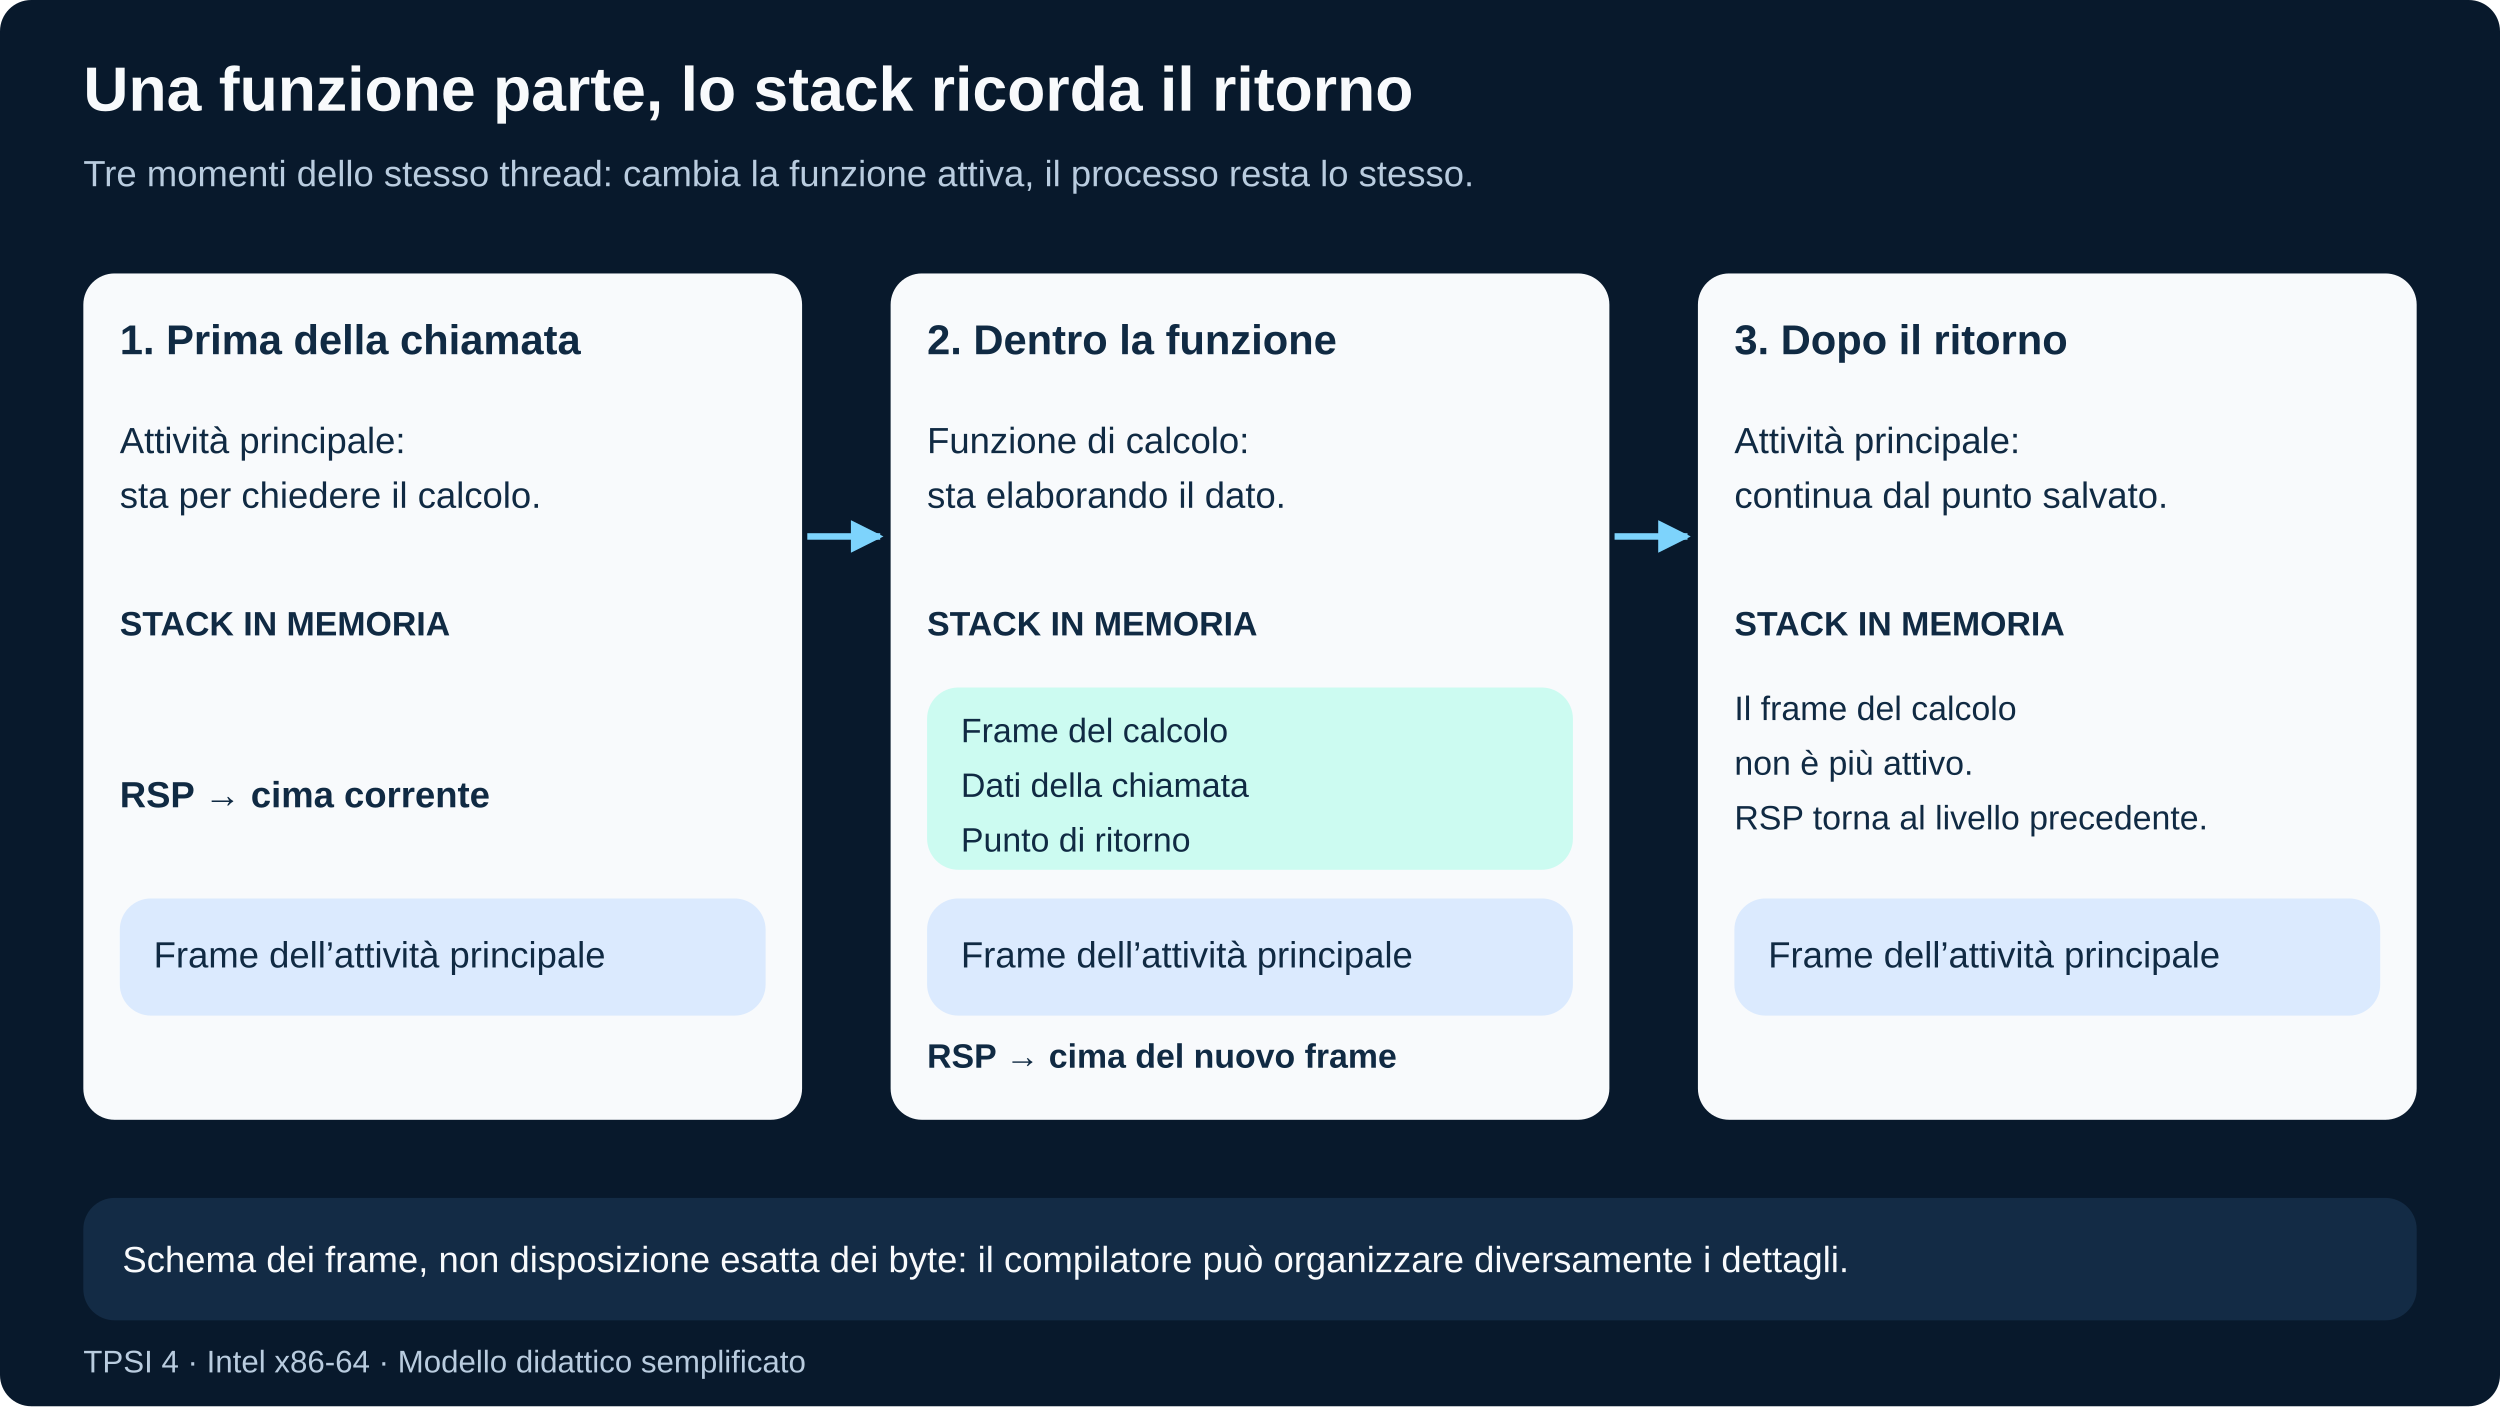
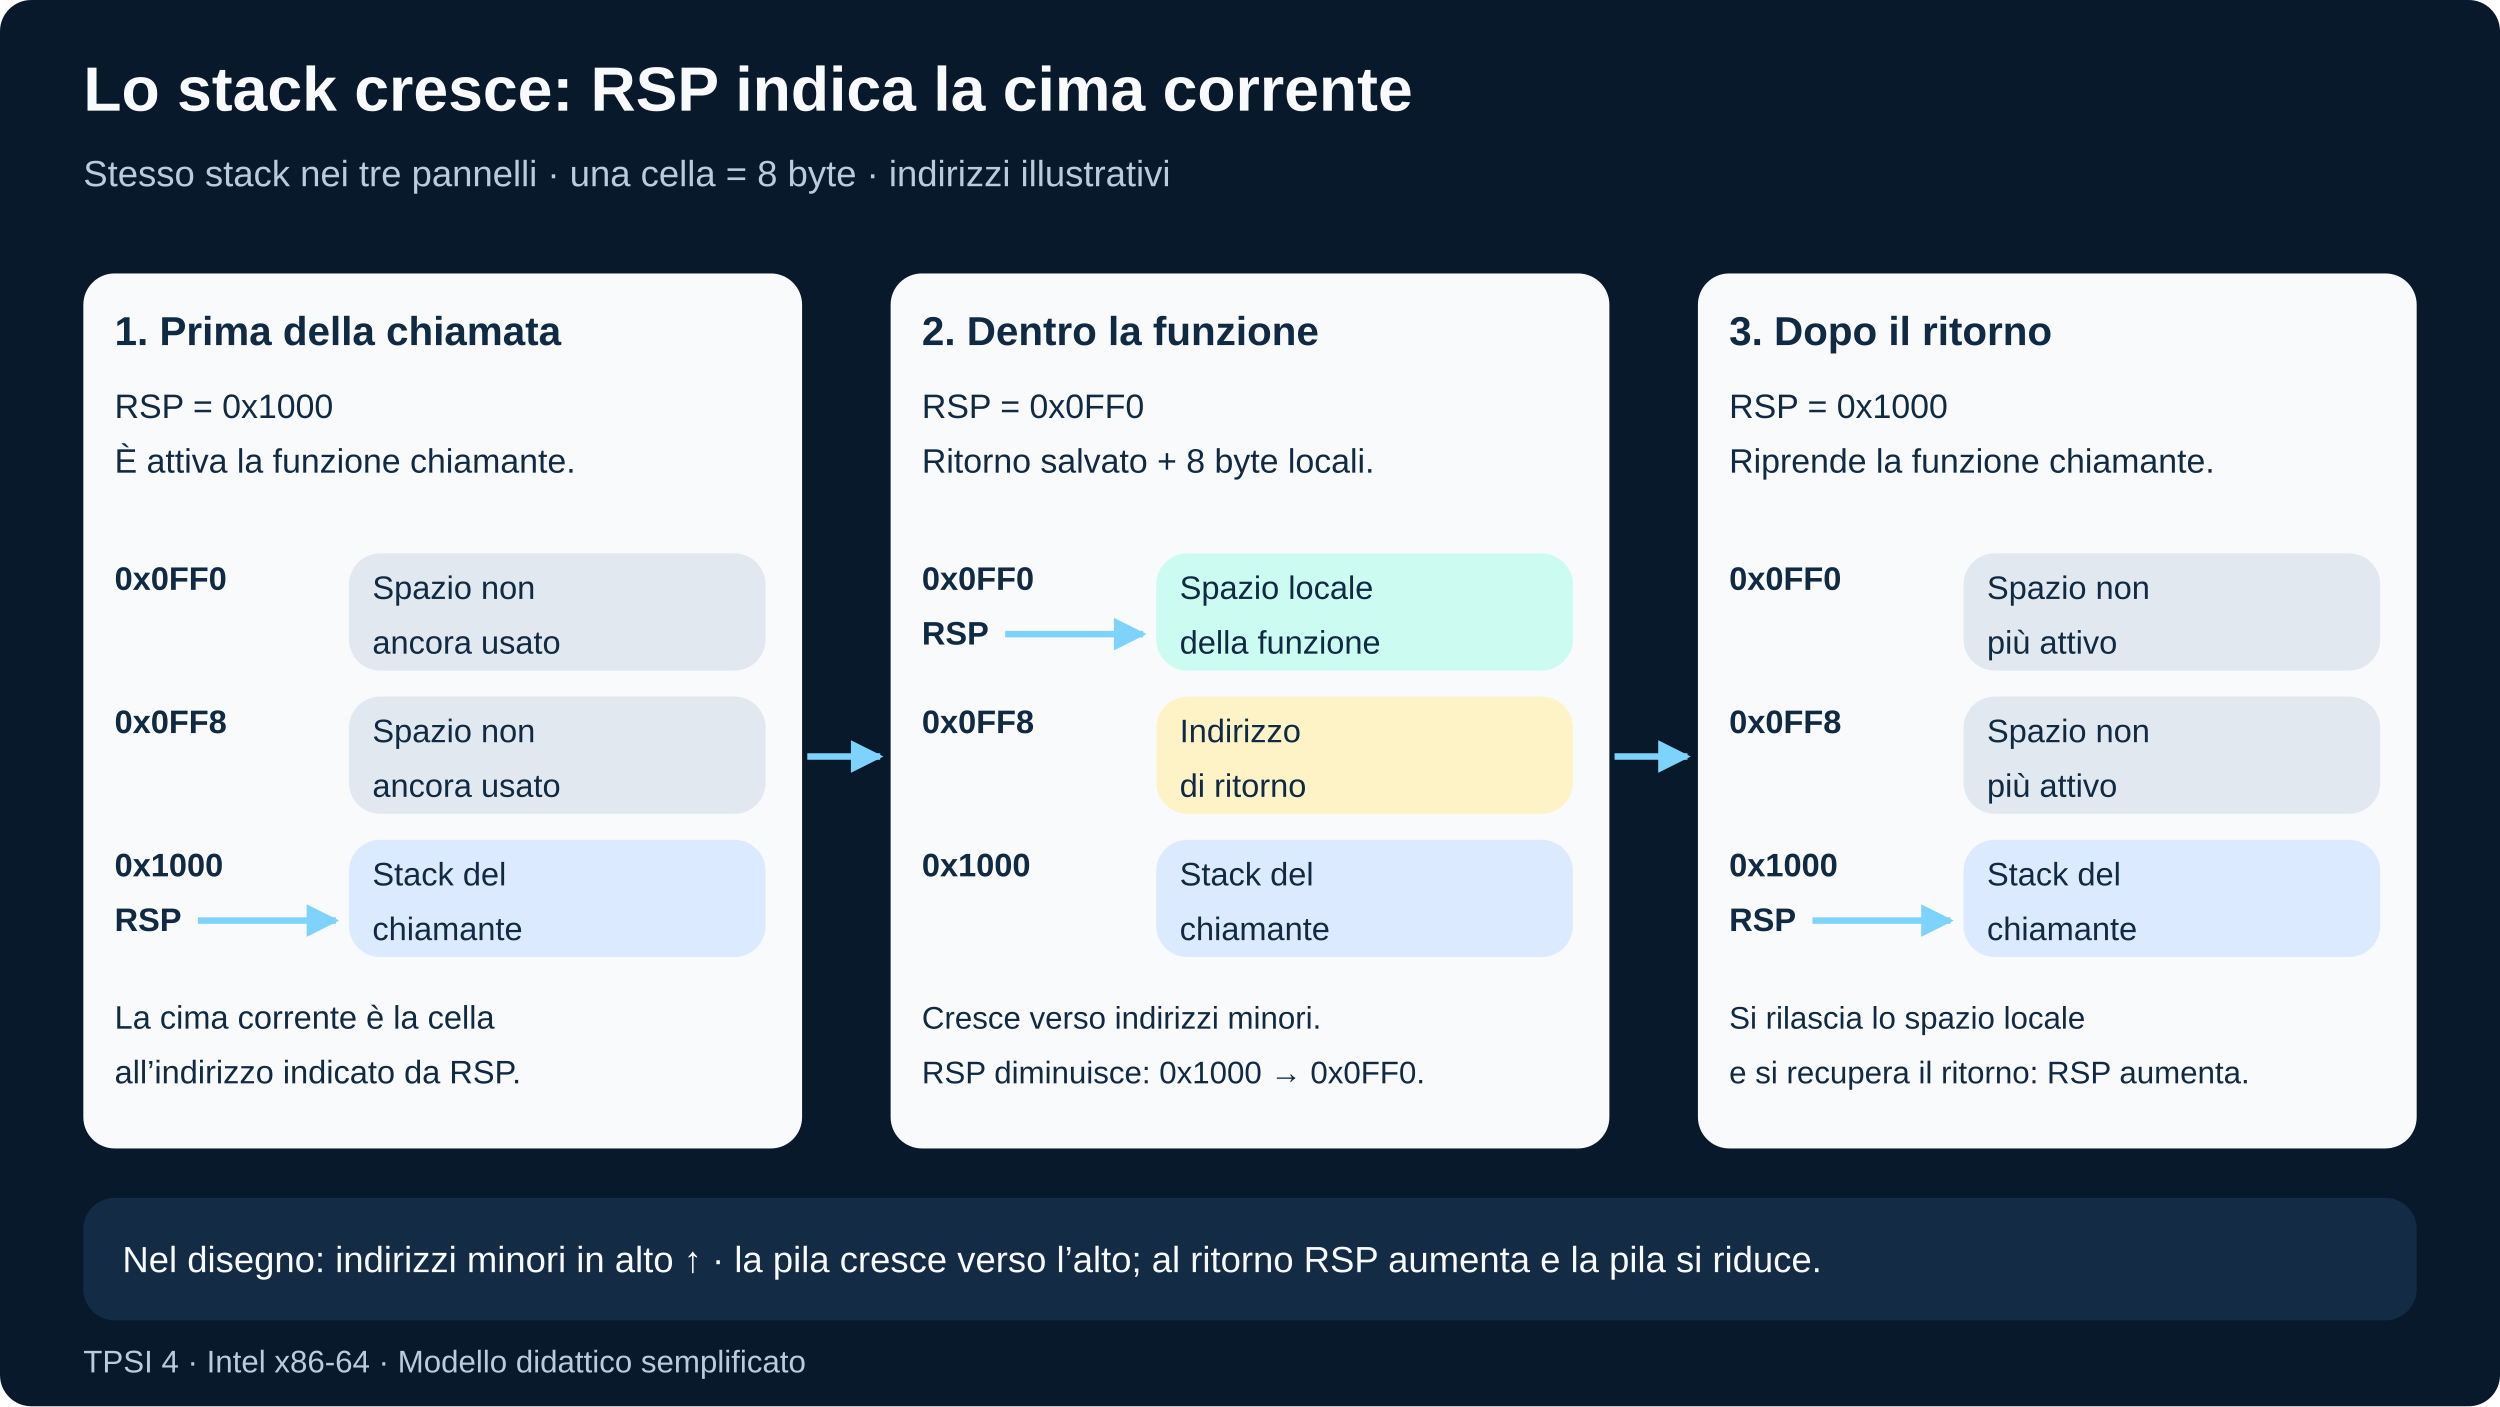
<svg xmlns="http://www.w3.org/2000/svg" viewBox="0 0 1920 1080" role="img" aria-labelledby="scene-title scene-desc">
  <defs>
    <style>.tpsi-line{fill:none;stroke-linecap:round;stroke-linejoin:round;stroke-width:8}.tpsi-thin{fill:none;stroke-linecap:round;stroke-linejoin:round;stroke-width:5}</style>
    <symbol id="tpsi-user" viewBox="0 0 240 260">
      <circle cx="120" cy="75" r="56" fill="#60a5fa" />
      <path d="M28 246c4-75 39-116 92-116s88 41 92 116z" fill="#2563eb" />
      <circle cx="120" cy="75" r="34" fill="#dbeafe" opacity=".65" />
    </symbol>
    <symbol id="tpsi-server" viewBox="0 0 420 320">
      <rect x="35" y="25" width="350" height="270" rx="24" fill="#dff8ed" stroke="#73d5a8" stroke-width="6" />
      <g fill="#164e45">
        <rect x="75" y="65" width="270" height="52" rx="10" />
        <rect x="75" y="134" width="270" height="52" rx="10" />
        <rect x="75" y="203" width="270" height="52" rx="10" />
      </g>
      <g fill="#34d399">
        <circle cx="311" cy="91" r="8" />
        <circle cx="285" cy="91" r="8" />
        <circle cx="311" cy="160" r="8" />
        <circle cx="285" cy="160" r="8" />
        <circle cx="311" cy="229" r="8" />
        <circle cx="285" cy="229" r="8" />
      </g>
    </symbol>
    <symbol id="tpsi-database" viewBox="0 0 420 300">
      <ellipse cx="210" cy="58" rx="170" ry="48" fill="#93c5fd" />
      <rect x="40" y="58" width="340" height="170" fill="#4f46e5" />
      <ellipse cx="210" cy="228" rx="170" ry="48" fill="#3730a3" />
      <ellipse cx="210" cy="58" rx="145" ry="30" fill="#dbeafe" opacity=".72" />
      <path d="M40 116c0 27 76 48 170 48s170-21 170-48M40 174c0 27 76 48 170 48s170-21 170-48" fill="none" stroke="#a5b4fc" stroke-width="5" opacity=".7" />
    </symbol>
    <symbol id="tpsi-repository" viewBox="0 0 360 280">
      <rect x="45" y="32" width="270" height="64" rx="14" fill="#d1fae5" stroke="#34d399" stroke-width="5" />
      <rect x="45" y="108" width="270" height="64" rx="14" fill="#a7f3d0" stroke="#10b981" stroke-width="5" />
      <rect x="45" y="184" width="270" height="64" rx="14" fill="#6ee7b7" stroke="#059669" stroke-width="5" />
      <path d="M82 64h196M82 140h196M82 216h196" class="tpsi-thin" stroke="#065f46" />
    </symbol>
    <symbol id="tpsi-document" viewBox="0 0 280 340">
      <path d="M35 10h140l70 70v250H35z" fill="#f8fafc" stroke="#94a3b8" stroke-width="6" />
      <path d="M175 10v70h70" fill="#dbeafe" stroke="#94a3b8" stroke-width="6" />
      <path d="M72 130h136M72 174h136M72 218h105M72 262h120" class="tpsi-thin" stroke="#64748b" />
    </symbol>
    <symbol id="tpsi-terminal" viewBox="0 0 420 280">
      <rect x="10" y="15" width="400" height="250" rx="24" fill="#111827" stroke="#64748b" stroke-width="6" />
      <path d="M10 60h400" stroke="#64748b" stroke-width="5" />
      <circle cx="38" cy="38" r="8" fill="#ef4444" />
      <circle cx="64" cy="38" r="8" fill="#f59e0b" />
      <circle cx="90" cy="38" r="8" fill="#22c55e" />
      <path d="M65 115l38 32-38 32M129 185h95" class="tpsi-line" stroke="#a7f3d0" />
    </symbol>
    <symbol id="tpsi-lock" viewBox="0 0 280 320">
      <rect x="32" y="128" width="216" height="174" rx="28" fill="#fb7185" stroke="#be123c" stroke-width="6" />
      <path d="M78 128V89a62 62 0 0 1 124 0v39" fill="none" stroke="#e11d48" stroke-width="20" stroke-linecap="round" />
      <circle cx="140" cy="202" r="20" fill="#881337" />
      <path d="M140 220v38" stroke="#881337" stroke-width="14" stroke-linecap="round" />
    </symbol>
    <symbol id="tpsi-test" viewBox="0 0 300 320">
      <path d="M108 20h84M126 20v89L55 261a27 27 0 0 0 25 39h140a27 27 0 0 0 25-39l-71-152V20" fill="#ede9fe" stroke="#7c3aed" stroke-width="7" stroke-linecap="round" stroke-linejoin="round" />
      <path d="M83 238h134" stroke="#a78bfa" stroke-width="45" stroke-linecap="round" opacity=".7" />
      <path d="M106 220l31 31 66-76" class="tpsi-line" stroke="#16a34a" />
    </symbol>
    <symbol id="tpsi-artifact" viewBox="0 0 340 300">
      <path d="M28 78l142-62 142 62-142 64z" fill="#fbbf24" />
      <path d="M28 78v145l142 64V142z" fill="#d97706" />
      <path d="M312 78v145l-142 64V142z" fill="#f59e0b" />
      <path d="M112 42l143 64v58" fill="none" stroke="#fff7d6" stroke-width="10" opacity=".8" />
    </symbol>
    <symbol id="tpsi-process" viewBox="0 0 240 180" data-label="Processo">
      <rect x="12" y="12" width="216" height="156" rx="18" fill="#dbeafe" stroke="#2563eb" stroke-width="6" />
      <path d="M12 52h216" stroke="#2563eb" stroke-width="5" />
      <circle cx="36" cy="32" r="7" fill="#2563eb" />
      <rect x="36" y="78" width="68" height="64" rx="8" fill="#93c5fd" />
      <path d="M128 88h70M128 112h70M128 136h45" stroke="#2563eb" stroke-width="6" />
    </symbol>
    <symbol id="tpsi-thread" viewBox="0 0 240 180" data-label="Thread">
      <path d="M24 90h192" fill="none" stroke="#0d9488" stroke-width="8" />
      <circle cx="42" cy="90" r="22" fill="#ccfbf1" stroke="#0d9488" stroke-width="6" />
      <circle cx="112" cy="90" r="22" fill="#ccfbf1" stroke="#0d9488" stroke-width="6" />
      <path d="M177 59l43 31-43 31z" fill="#0d9488" />
    </symbol>
    <symbol id="tpsi-memory" viewBox="0 0 240 180" data-label="Area di memoria">
      <rect x="12" y="20" width="216" height="140" rx="14" fill="#eef2ff" stroke="#4f46e5" stroke-width="6" />
      <path d="M12 66h216M12 112h216M84 20v140M156 20v140" stroke="#818cf8" stroke-width="4" />
    </symbol>
    <symbol id="tpsi-cpu" viewBox="0 0 240 180" data-label="CPU / core">
      <rect x="54" y="30" width="132" height="120" rx="14" fill="#fef3c7" stroke="#d97706" stroke-width="6" />
      <rect x="84" y="58" width="72" height="64" rx="6" fill="#d97706" />
      <path d="M30 54h24M30 90h24M30 126h24M186 54h24M186 90h24M186 126h24M84 8v22M120 8v22M156 8v22M84 150v22M120 150v22M156 150v22" stroke="#d97706" stroke-width="6" />
    </symbol>
    <symbol id="tpsi-pipe" viewBox="0 0 240 180" data-label="Pipe">
      <path d="M24 54h192v72H24z" fill="#ccfbf1" stroke="#0d9488" stroke-width="6" />
      <ellipse cx="24" cy="90" rx="14" ry="36" fill="#99f6e4" stroke="#0d9488" stroke-width="5" />
      <ellipse cx="216" cy="90" rx="14" ry="36" fill="#f0fdfa" stroke="#0d9488" stroke-width="5" />
      <path d="M70 90h96l-20-16m20 16-20 16" fill="none" stroke="#0d9488" stroke-width="6" />
    </symbol>
    <symbol id="tpsi-queue" viewBox="0 0 240 180" data-label="Coda / buffer">
      <rect x="12" y="52" width="216" height="76" rx="10" fill="#eef2ff" stroke="#4f46e5" stroke-width="5" />
      <path d="M66 52v76M120 52v76M174 52v76" stroke="#818cf8" stroke-width="4" />
      <rect x="23" y="64" width="32" height="52" rx="5" fill="#4f46e5" />
      <rect x="77" y="64" width="32" height="52" rx="5" fill="#818cf8" />
    </symbol>
    <symbol id="tpsi-message" viewBox="0 0 240 180" data-label="Messaggio">
      <rect x="26" y="36" width="188" height="112" rx="14" fill="#ccfbf1" stroke="#0d9488" stroke-width="6" />
      <path d="M32 46l88 62 88-62M32 140l55-51M208 140l-55-51" fill="none" stroke="#0d9488" stroke-width="5" />
    </symbol>
    <symbol id="tpsi-mutex" viewBox="0 0 240 180" data-label="Mutex">
      <path d="M74 73V53a46 46 0 0 1 92 0v20" fill="none" stroke="#0d9488" stroke-width="12" />
      <rect x="46" y="73" width="148" height="92" rx="16" fill="#ccfbf1" stroke="#0d9488" stroke-width="6" />
      <circle cx="120" cy="108" r="14" fill="#0d9488" />
      <path d="M120 118v25" stroke="#0d9488" stroke-width="10" />
    </symbol>
    <symbol id="tpsi-semaphore" viewBox="0 0 240 180" data-label="Semaforo contatore">
      <rect x="18" y="26" width="204" height="130" rx="18" fill="#fef3c7" stroke="#d97706" stroke-width="6" />
      <circle cx="62" cy="90" r="23" fill="#d97706" />
      <circle cx="120" cy="90" r="23" fill="#d97706" />
      <circle cx="178" cy="90" r="23" fill="none" stroke="#d97706" stroke-width="4" stroke-dasharray="6 5" />
    </symbol>
    <symbol id="tpsi-condition" viewBox="0 0 240 180" data-label="Variabile di condizione">
      <path d="M52 44a68 68 0 1 1-12 86" fill="none" stroke="#d97706" stroke-width="8" />
      <path d="M18 130h40v38" fill="none" stroke="#d97706" stroke-width="8" />
      <path d="M93 66h18v49H93zM130 66h18v49h-18z" fill="#d97706" />
    </symbol>
    <symbol id="tpsi-monitor" viewBox="0 0 240 180" data-label="Monitor software">
      <rect x="16" y="16" width="208" height="148" rx="20" fill="#ccfbf1" stroke="#0d9488" stroke-width="6" />
      <rect x="42" y="48" width="96" height="84" rx="10" fill="#99f6e4" />
      <path d="M156 54h43M156 90h43M156 126h43" stroke="#0d9488" stroke-width="9" />
    </symbol>
    <symbol id="tpsi-commit" viewBox="0 0 240 180" data-label="Commit">
      <path d="M12 90h216" stroke="#64748b" stroke-width="7" />
      <circle cx="120" cy="90" r="44" fill="#dbeafe" stroke="#2563eb" stroke-width="7" />
      <circle cx="120" cy="90" r="15" fill="#2563eb" />
    </symbol>
    <symbol id="tpsi-requirement" viewBox="0 0 240 180" data-label="Requisito verificabile">
      <rect x="40" y="12" width="160" height="156" rx="10" fill="#f8fafc" stroke="#64748b" stroke-width="6" />
      <path d="M66 56l10 12 22-24M66 105l10 12 22-24" fill="none" stroke="#0d9488" stroke-width="6" />
      <path d="M115 57h59M115 107h59M66 145h108" stroke="#64748b" stroke-width="5" />
    </symbol>
    <symbol id="tpsi-debugger" viewBox="0 0 240 180" data-label="Debugger / osservazione">
      <circle cx="105" cy="72" r="48" fill="#ede9fe" stroke="#7c3aed" stroke-width="7" />
      <path d="M141 108l61 52" stroke="#7c3aed" stroke-width="16" stroke-linecap="round" />
      <path d="M80 72h50M105 47v50" stroke="#7c3aed" stroke-width="5" />
    </symbol>
    <symbol id="tpsi-shield" viewBox="0 0 240 180" data-label="Controllo di accesso">
      <path d="M120 12l86 30v58c0 35-44 61-86 73-42-12-86-38-86-73V42z" fill="#ffe4e6" stroke="#e11d48" stroke-width="6" />
      <path d="M78 86l29 30 57-62" fill="none" stroke="#be123c" stroke-width="9" />
    </symbol>
    <symbol id="tpsi-badge-c" viewBox="0 0 240 180" data-label="C">
      <rect x="16" y="34" width="208" height="112" rx="20" fill="#102a43" />
      <text x="120" y="108" fill="#f8fafc" font-family="Arial,sans-serif" font-weight="700" text-anchor="middle" font-size="42">C</text>
    </symbol>
    <symbol id="tpsi-badge-posix" viewBox="0 0 240 180" data-label="POSIX">
      <rect x="16" y="34" width="208" height="112" rx="20" fill="#102a43" />
      <text x="120" y="108" fill="#f8fafc" font-family="Arial,sans-serif" font-weight="700" text-anchor="middle" font-size="42">POSIX</text>
    </symbol>
    <symbol id="tpsi-badge-java" viewBox="0 0 240 180" data-label="Java">
      <rect x="16" y="34" width="208" height="112" rx="20" fill="#102a43" />
      <text x="120" y="108" fill="#f8fafc" font-family="Arial,sans-serif" font-weight="700" text-anchor="middle" font-size="42">Java</text>
    </symbol>
  </defs>
  <defs>
    <marker id="arrow" viewBox="0 0 10 10" refX="9" refY="5" markerWidth="5" markerHeight="5" orient="auto">
      <path d="M0 0L10 5L0 10z" fill="#7dd3fc" />
    </marker>
  </defs>
  <g font-family="Arial, sans-serif">
    <rect x="0" y="0" width="1920" height="1080" rx="24" fill="#08192c" />
-     <text x="64" y="85" font-size="48" fill="#f8fafc" font-weight="700">Una funzione parte, lo stack ricorda il ritorno</text>
-     <text x="64" y="143" font-size="28" fill="#b9ccdf" font-weight="400">Tre momenti dello stesso thread: cambia la funzione attiva, il processo resta lo stesso.</text>
-     <rect x="64" y="210" width="552" height="650" rx="24" fill="#f8fafc" />
-     <text x="92" y="272" font-size="32" fill="#102a43" font-weight="700">1. Prima della chiamata</text>
-     <rect x="684" y="210" width="552" height="650" rx="24" fill="#f8fafc" />
-     <text x="712" y="272" font-size="32" fill="#102a43" font-weight="700">2. Dentro la funzione</text>
-     <rect x="1304" y="210" width="552" height="650" rx="24" fill="#f8fafc" />
-     <text x="1332" y="272" font-size="32" fill="#102a43" font-weight="700">3. Dopo il ritorno</text>
-     <text x="92" y="348" font-size="28" fill="#102a43" font-weight="400">Attività principale:</text>
-     <text x="92" y="390" font-size="28" fill="#102a43" font-weight="400">sta per chiedere il calcolo.</text>
-     <text x="712" y="348" font-size="28" fill="#102a43" font-weight="400">Funzione di calcolo:</text>
-     <text x="712" y="390" font-size="28" fill="#102a43" font-weight="400">sta elaborando il dato.</text>
-     <text x="1332" y="348" font-size="28" fill="#102a43" font-weight="400">Attività principale:</text>
-     <text x="1332" y="390" font-size="28" fill="#102a43" font-weight="400">continua dal punto salvato.</text>
-     <text x="92" y="488" font-size="26" fill="#102a43" font-weight="700">STACK IN MEMORIA</text>
-     <rect x="92" y="690" width="496" height="90" rx="24" fill="#dbeafe" />
-     <text x="118" y="743" font-size="28" fill="#102a43" font-weight="400">Frame dell’attività principale</text>
-     <text x="712" y="488" font-size="26" fill="#102a43" font-weight="700">STACK IN MEMORIA</text>
-     <rect x="712" y="690" width="496" height="90" rx="24" fill="#dbeafe" />
-     <text x="738" y="743" font-size="28" fill="#102a43" font-weight="400">Frame dell’attività principale</text>
-     <text x="1332" y="488" font-size="26" fill="#102a43" font-weight="700">STACK IN MEMORIA</text>
-     <rect x="1332" y="690" width="496" height="90" rx="24" fill="#dbeafe" />
-     <text x="1358" y="743" font-size="28" fill="#102a43" font-weight="400">Frame dell’attività principale</text>
-     <rect x="712" y="528" width="496" height="140" rx="24" fill="#ccfbf1" />
-     <text x="738" y="570" font-size="26" fill="#102a43" font-weight="400">Frame del calcolo</text>
-     <text x="738" y="612" font-size="26" fill="#102a43" font-weight="400">Dati della chiamata</text>
-     <text x="738" y="654" font-size="26" fill="#102a43" font-weight="400">Punto di ritorno</text>
-     <text x="92" y="620" font-size="28" fill="#102a43" font-weight="700">RSP → cima corrente</text>
-     <text x="712" y="820" font-size="26" fill="#102a43" font-weight="700">RSP → cima del nuovo frame</text>
-     <text x="1332" y="553" font-size="26" fill="#102a43" font-weight="400">Il frame del calcolo</text>
-     <text x="1332" y="595" font-size="26" fill="#102a43" font-weight="400">non è più attivo.</text>
-     <text x="1332" y="637" font-size="26" fill="#102a43" font-weight="400">RSP torna al livello precedente.</text>
-     <path d="M620 412 H676" fill="none" stroke="#7dd3fc" stroke-width="5" marker-end="url(#arrow)" />
-     <path d="M1240 412 H1296" fill="none" stroke="#7dd3fc" stroke-width="5" marker-end="url(#arrow)" />
+     <text x="64" y="85" font-size="48" fill="#f8fafc" font-weight="700">Lo stack cresce: RSP indica la cima corrente</text>
+     <text x="64" y="143" font-size="28" fill="#b9ccdf" font-weight="400">Stesso stack nei tre pannelli · una cella = 8 byte · indirizzi illustrativi</text>
+     <rect x="64" y="210" width="552" height="672" rx="24" fill="#f8fafc" />
+     <rect x="684" y="210" width="552" height="672" rx="24" fill="#f8fafc" />
+     <rect x="1304" y="210" width="552" height="672" rx="24" fill="#f8fafc" />
+     <text x="88" y="265" font-size="31" fill="#102a43" font-weight="700">1. Prima della chiamata</text>
+     <text x="708" y="265" font-size="31" fill="#102a43" font-weight="700">2. Dentro la funzione</text>
+     <text x="1328" y="265" font-size="31" fill="#102a43" font-weight="700">3. Dopo il ritorno</text>
+     <text x="88" y="321" font-size="26" fill="#102a43" font-weight="400">RSP = 0x1000</text>
+     <text x="88" y="363" font-size="26" fill="#102a43" font-weight="400">È attiva la funzione chiamante.</text>
+     <text x="708" y="321" font-size="26" fill="#102a43" font-weight="400">RSP = 0x0FF0</text>
+     <text x="708" y="363" font-size="26" fill="#102a43" font-weight="400">Ritorno salvato + 8 byte locali.</text>
+     <text x="1328" y="321" font-size="26" fill="#102a43" font-weight="400">RSP = 0x1000</text>
+     <text x="1328" y="363" font-size="26" fill="#102a43" font-weight="400">Riprende la funzione chiamante.</text>
+     <text x="88" y="453" font-size="25" fill="#102a43" font-weight="700">0x0FF0</text>
+     <rect x="268" y="425" width="320" height="90" rx="24" fill="#e2e8f0" />
+     <text x="286" y="460" font-size="25" fill="#102a43" font-weight="400">Spazio non</text>
+     <text x="286" y="502" font-size="25" fill="#102a43" font-weight="400">ancora usato</text>
+     <text x="88" y="563" font-size="25" fill="#102a43" font-weight="700">0x0FF8</text>
+     <rect x="268" y="535" width="320" height="90" rx="24" fill="#e2e8f0" />
+     <text x="286" y="570" font-size="25" fill="#102a43" font-weight="400">Spazio non</text>
+     <text x="286" y="612" font-size="25" fill="#102a43" font-weight="400">ancora usato</text>
+     <text x="88" y="673" font-size="25" fill="#102a43" font-weight="700">0x1000</text>
+     <rect x="268" y="645" width="320" height="90" rx="24" fill="#dbeafe" />
+     <text x="286" y="680" font-size="25" fill="#102a43" font-weight="400">Stack del</text>
+     <text x="286" y="722" font-size="25" fill="#102a43" font-weight="400">chiamante</text>
+     <text x="88" y="715" font-size="25" fill="#102a43" font-weight="700">RSP</text>
+     <path d="M152 707 H258" fill="none" stroke="#7dd3fc" stroke-width="5" marker-end="url(#arrow)" />
+     <text x="708" y="453" font-size="25" fill="#102a43" font-weight="700">0x0FF0</text>
+     <rect x="888" y="425" width="320" height="90" rx="24" fill="#ccfbf1" />
+     <text x="906" y="460" font-size="25" fill="#102a43" font-weight="400">Spazio locale</text>
+     <text x="906" y="502" font-size="25" fill="#102a43" font-weight="400">della funzione</text>
+     <text x="708" y="563" font-size="25" fill="#102a43" font-weight="700">0x0FF8</text>
+     <rect x="888" y="535" width="320" height="90" rx="24" fill="#fef3c7" />
+     <text x="906" y="570" font-size="25" fill="#102a43" font-weight="400">Indirizzo</text>
+     <text x="906" y="612" font-size="25" fill="#102a43" font-weight="400">di ritorno</text>
+     <text x="708" y="673" font-size="25" fill="#102a43" font-weight="700">0x1000</text>
+     <rect x="888" y="645" width="320" height="90" rx="24" fill="#dbeafe" />
+     <text x="906" y="680" font-size="25" fill="#102a43" font-weight="400">Stack del</text>
+     <text x="906" y="722" font-size="25" fill="#102a43" font-weight="400">chiamante</text>
+     <text x="708" y="495" font-size="25" fill="#102a43" font-weight="700">RSP</text>
+     <path d="M772 487 H878" fill="none" stroke="#7dd3fc" stroke-width="5" marker-end="url(#arrow)" />
+     <text x="1328" y="453" font-size="25" fill="#102a43" font-weight="700">0x0FF0</text>
+     <rect x="1508" y="425" width="320" height="90" rx="24" fill="#e2e8f0" />
+     <text x="1526" y="460" font-size="25" fill="#102a43" font-weight="400">Spazio non</text>
+     <text x="1526" y="502" font-size="25" fill="#102a43" font-weight="400">più attivo</text>
+     <text x="1328" y="563" font-size="25" fill="#102a43" font-weight="700">0x0FF8</text>
+     <rect x="1508" y="535" width="320" height="90" rx="24" fill="#e2e8f0" />
+     <text x="1526" y="570" font-size="25" fill="#102a43" font-weight="400">Spazio non</text>
+     <text x="1526" y="612" font-size="25" fill="#102a43" font-weight="400">più attivo</text>
+     <text x="1328" y="673" font-size="25" fill="#102a43" font-weight="700">0x1000</text>
+     <rect x="1508" y="645" width="320" height="90" rx="24" fill="#dbeafe" />
+     <text x="1526" y="680" font-size="25" fill="#102a43" font-weight="400">Stack del</text>
+     <text x="1526" y="722" font-size="25" fill="#102a43" font-weight="400">chiamante</text>
+     <text x="1328" y="715" font-size="25" fill="#102a43" font-weight="700">RSP</text>
+     <path d="M1392 707 H1498" fill="none" stroke="#7dd3fc" stroke-width="5" marker-end="url(#arrow)" />
+     <text x="88" y="790" font-size="25" fill="#102a43" font-weight="400">La cima corrente è la cella</text>
+     <text x="88" y="832" font-size="25" fill="#102a43" font-weight="400">all’indirizzo indicato da RSP.</text>
+     <text x="708" y="790" font-size="24" fill="#102a43" font-weight="400">Cresce verso indirizzi minori.</text>
+     <text x="708" y="832" font-size="24" fill="#102a43" font-weight="400">RSP diminuisce: 0x1000 → 0x0FF0.</text>
+     <text x="1328" y="790" font-size="24" fill="#102a43" font-weight="400">Si rilascia lo spazio locale</text>
+     <text x="1328" y="832" font-size="24" fill="#102a43" font-weight="400">e si recupera il ritorno: RSP aumenta.</text>
+     <path d="M620 581 H676" fill="none" stroke="#7dd3fc" stroke-width="5" marker-end="url(#arrow)" />
+     <path d="M1240 581 H1296" fill="none" stroke="#7dd3fc" stroke-width="5" marker-end="url(#arrow)" />
    <rect x="64" y="920" width="1792" height="94" rx="24" fill="#132b45" />
-     <text x="94" y="977" font-size="28" fill="#f8fafc" font-weight="400">Schema dei frame, non disposizione esatta dei byte: il compilatore può organizzare diversamente i dettagli.</text>
+     <text x="94" y="977" font-size="28" fill="#f8fafc" font-weight="400">Nel disegno: indirizzi minori in alto ↑ · la pila cresce verso l’alto; al ritorno RSP aumenta e la pila si riduce.</text>
    <text x="64" y="1054" font-size="24" fill="#b9ccdf" font-weight="400">TPSI 4 · Intel x86-64 · Modello didattico semplificato</text>
  </g>
</svg>
